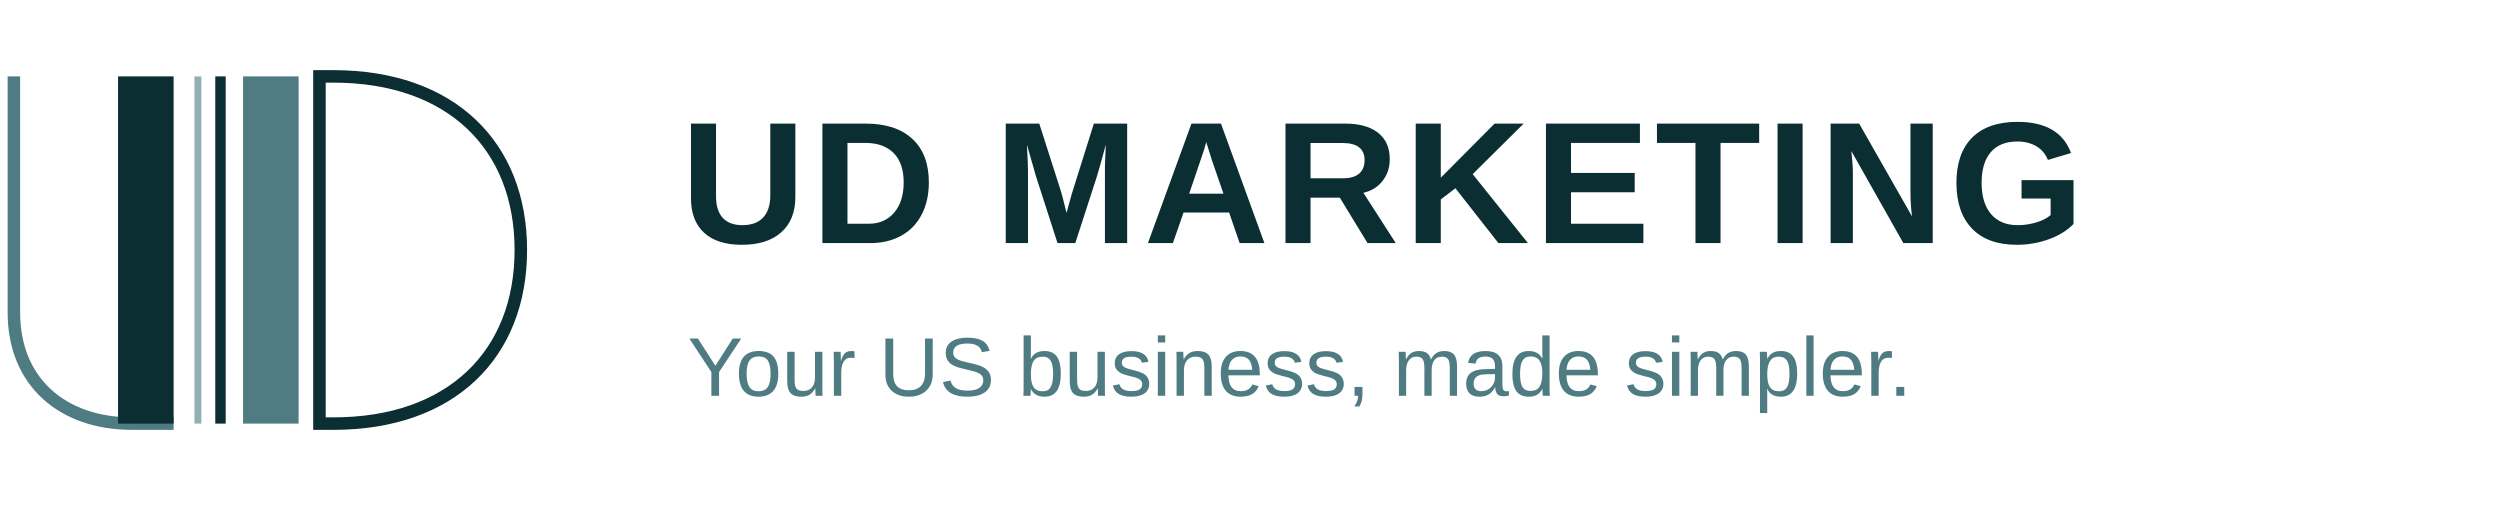
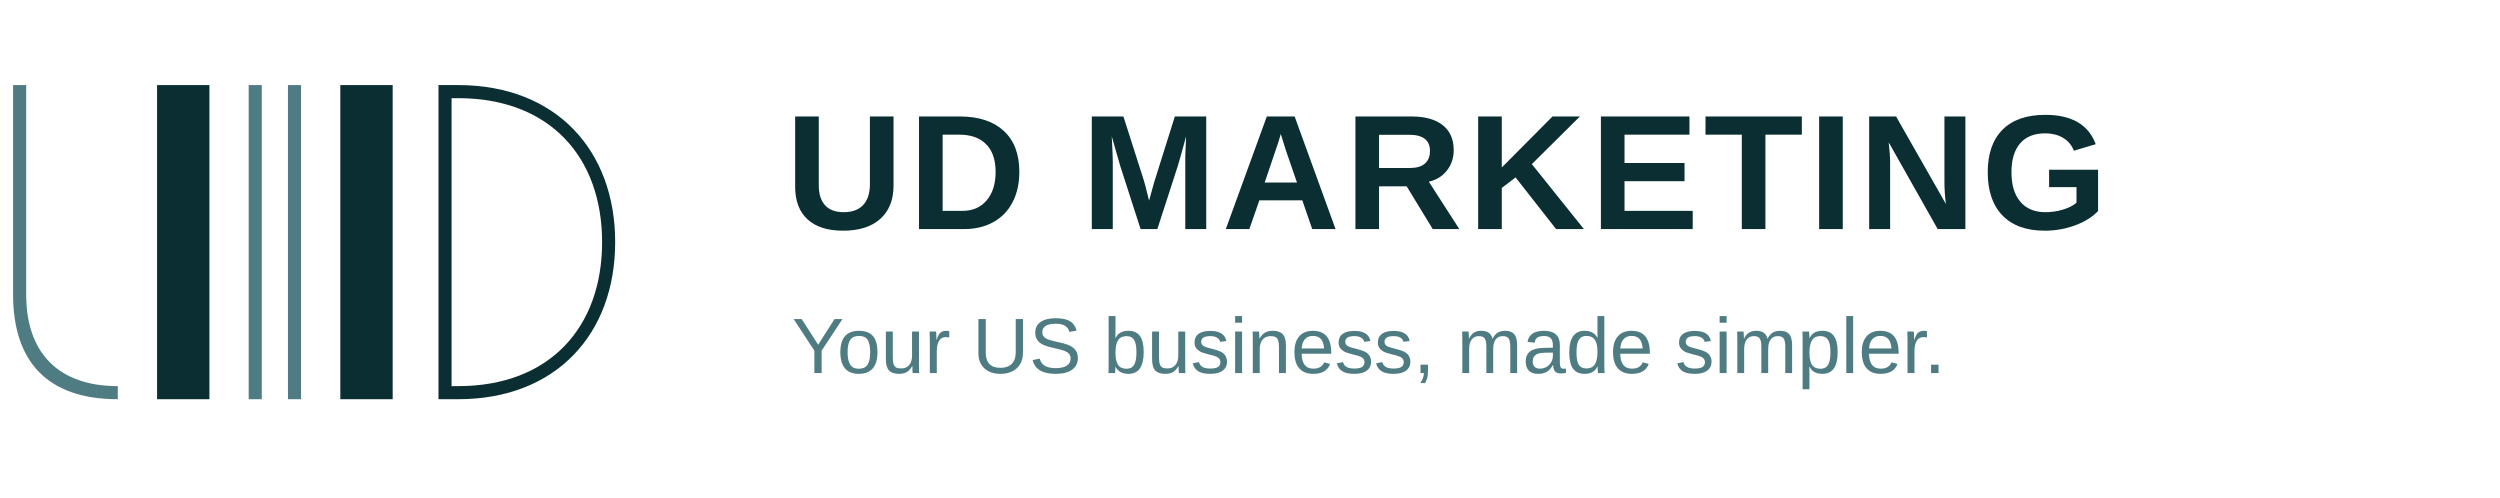
- <svg xmlns="http://www.w3.org/2000/svg" viewBox="0 0 360 76" role="img" aria-label="UD Marketing">
+ <svg xmlns="http://www.w3.org/2000/svg" viewBox="0 0 382 76" role="img" aria-label="UD Marketing">
  <g transform="translate(0 9)">
-     <g id="u-outline" fill="none" stroke="#4F7C82" stroke-width="1.8">
-       <path d="M2 2v34c0 10 7 16 17 16h6" />
+     <g id="u-outline" fill="#4F7C82">
+       <path d="M2 4h2v32c0 9 5 14 14 14v2C7 52 2 46 2 36V4Z" />
    </g>
    <g id="u-upright" fill="#0B2E33">
-       <path d="M17 2h8v50h-8z" />
+       <path d="M24 4h8v48h-8z" />
    </g>
-     <g id="parallel-lines">
-       <path d="M28 2h1v50h-1z" fill="#93B1B5" />
-       <path d="M31 2h1.5v50H31z" fill="#0B2E33" />
+     <g id="separate-divider-lines" fill="#4F7C82">
+       <path d="M38 4h2v48h-2zM44 4h2v48h-2z" />
    </g>
-     <g id="d-upright" fill="#4F7C82">
-       <path d="M35 2h8v50h-8z" />
+     <g id="d-upright" fill="#0B2E33">
+       <path d="M52 4h8v48h-8z" />
    </g>
-     <g id="d-outline" fill="none" stroke="#0B2E33" stroke-width="1.8">
-       <path d="M46 2h2c17 0 27 10 27 25S65 52 48 52h-2V2Z" />
+     <g id="d-outline" fill="#0B2E33" fill-rule="evenodd">
+       <path d="M67 4h3c15 0 24 10 24 24s-9 24-24 24h-3V4Zm2 2v44h1c14 0 22-9 22-22S84 6 70 6h-1Z" />
    </g>
  </g>
  <g font-family="Segoe UI,Arial,sans-serif">
-     <text x="98" y="35" font-size="25" font-weight="700" letter-spacing=".7" fill="#0B2E33">UD MARKETING</text>
-     <text x="99" y="57" font-size="12" fill="#4F7C82">Your US business, made simpler.</text>
+     <text x="120" y="35" font-size="25" font-weight="700" letter-spacing=".7" fill="#0B2E33">UD MARKETING</text>
+     <text x="121" y="57" font-size="12" fill="#4F7C82">Your US business, made simpler.</text>
  </g>
</svg>
